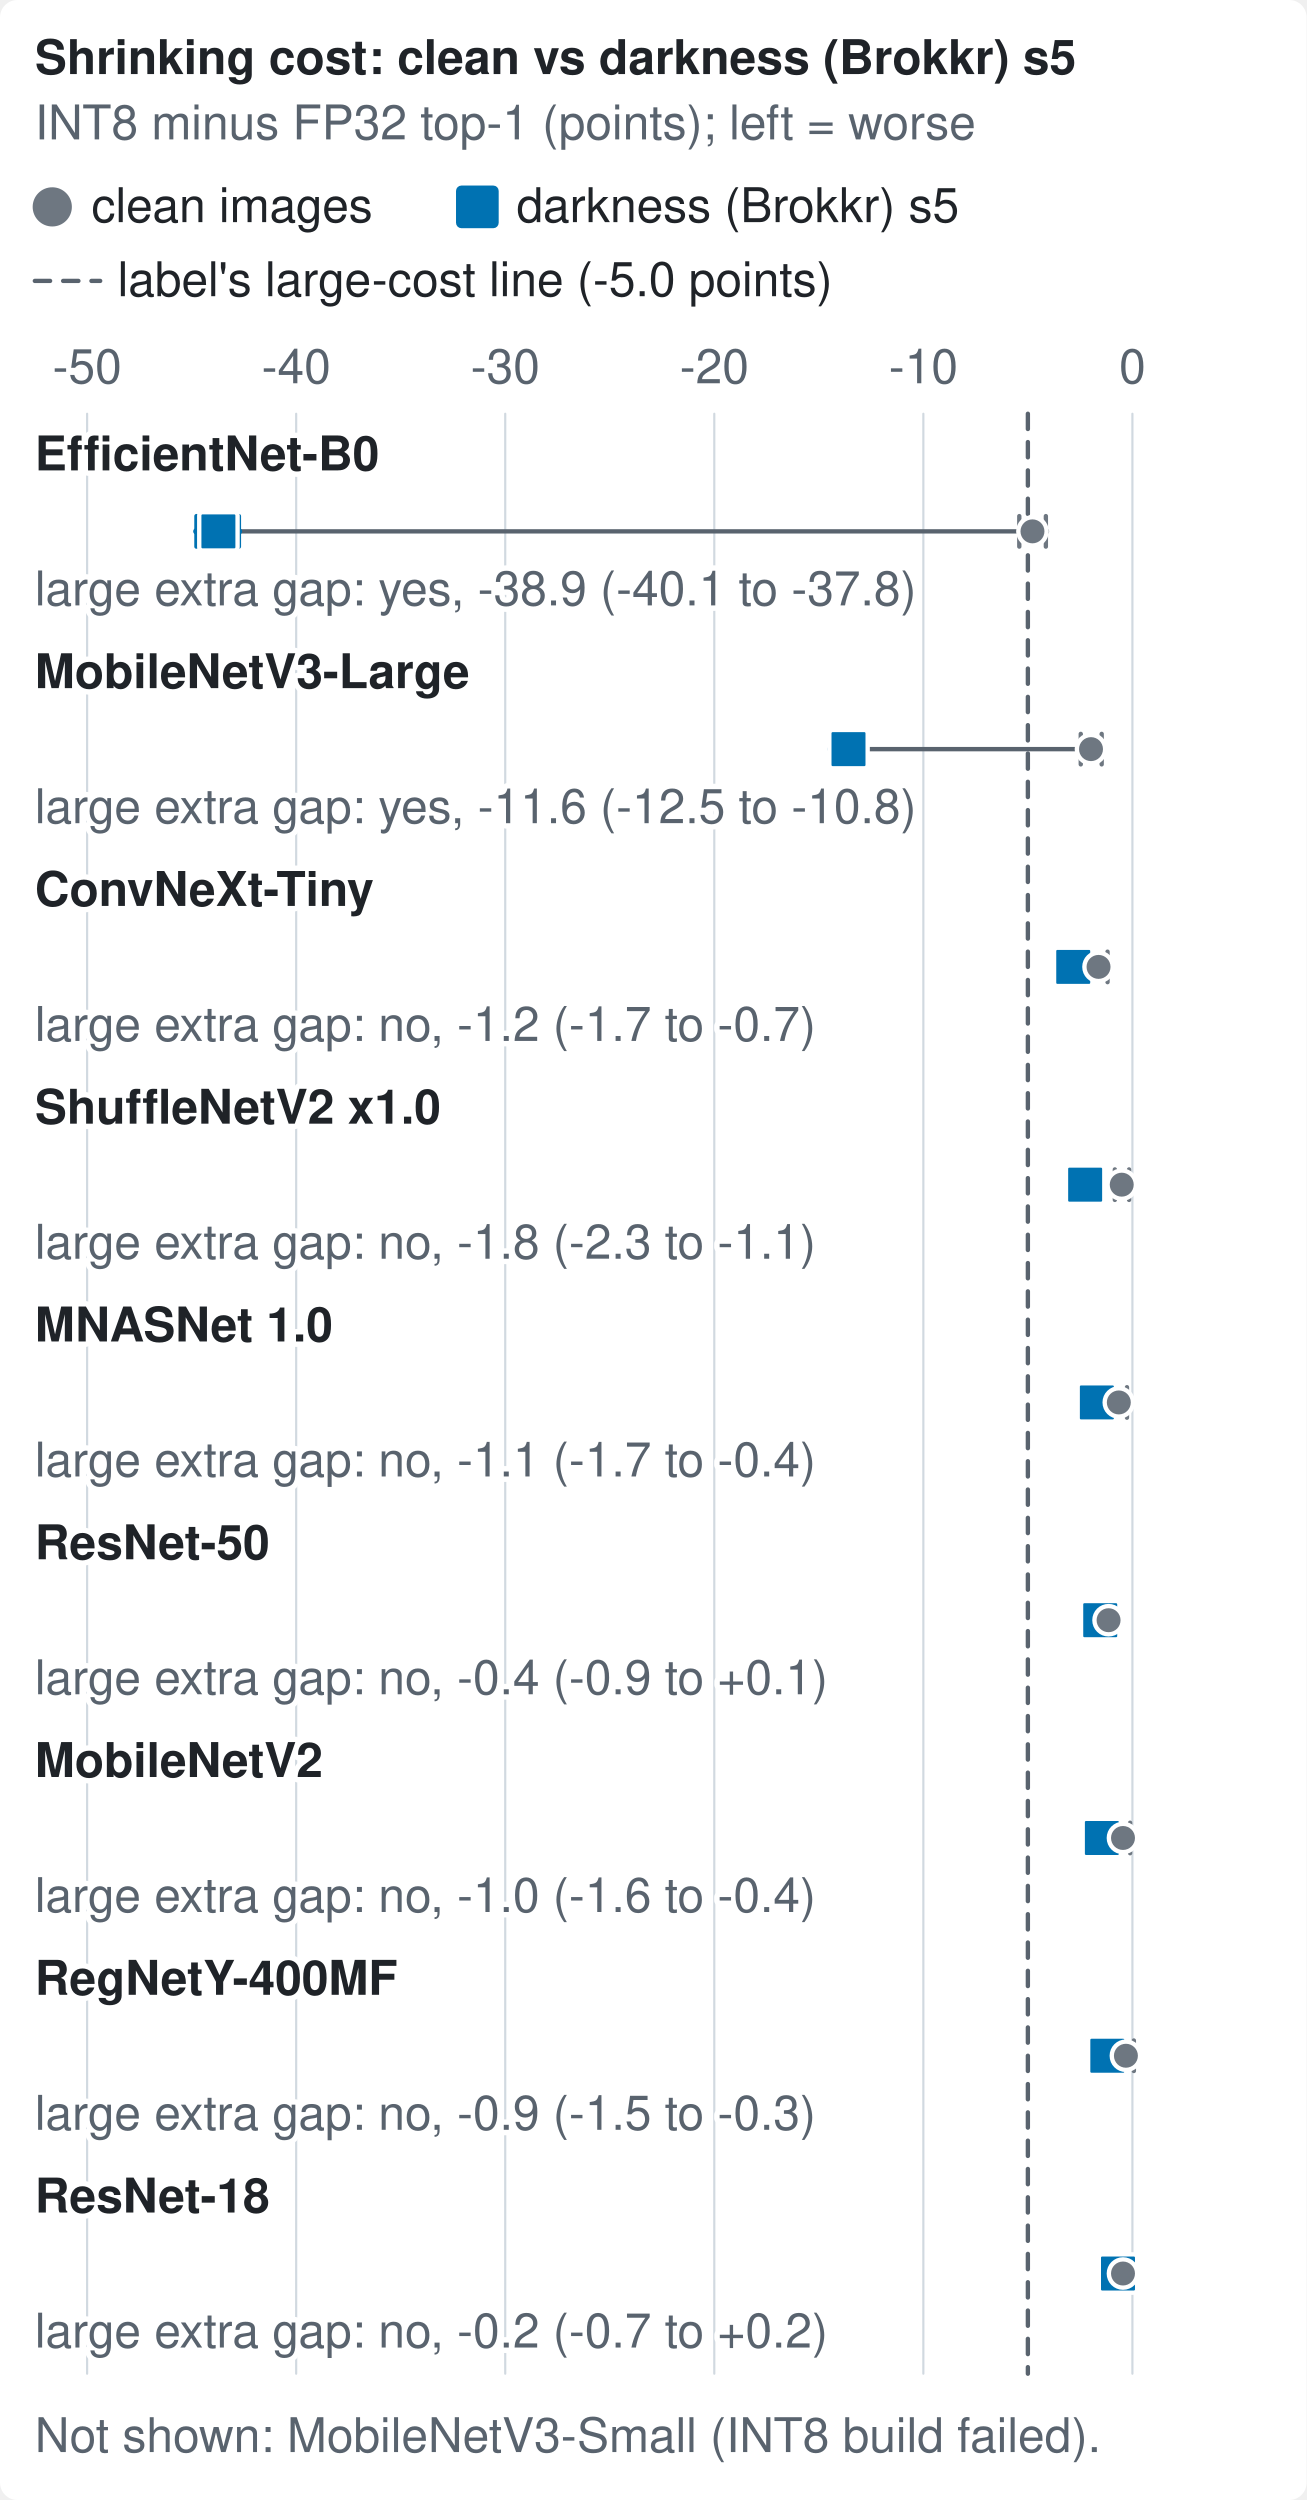
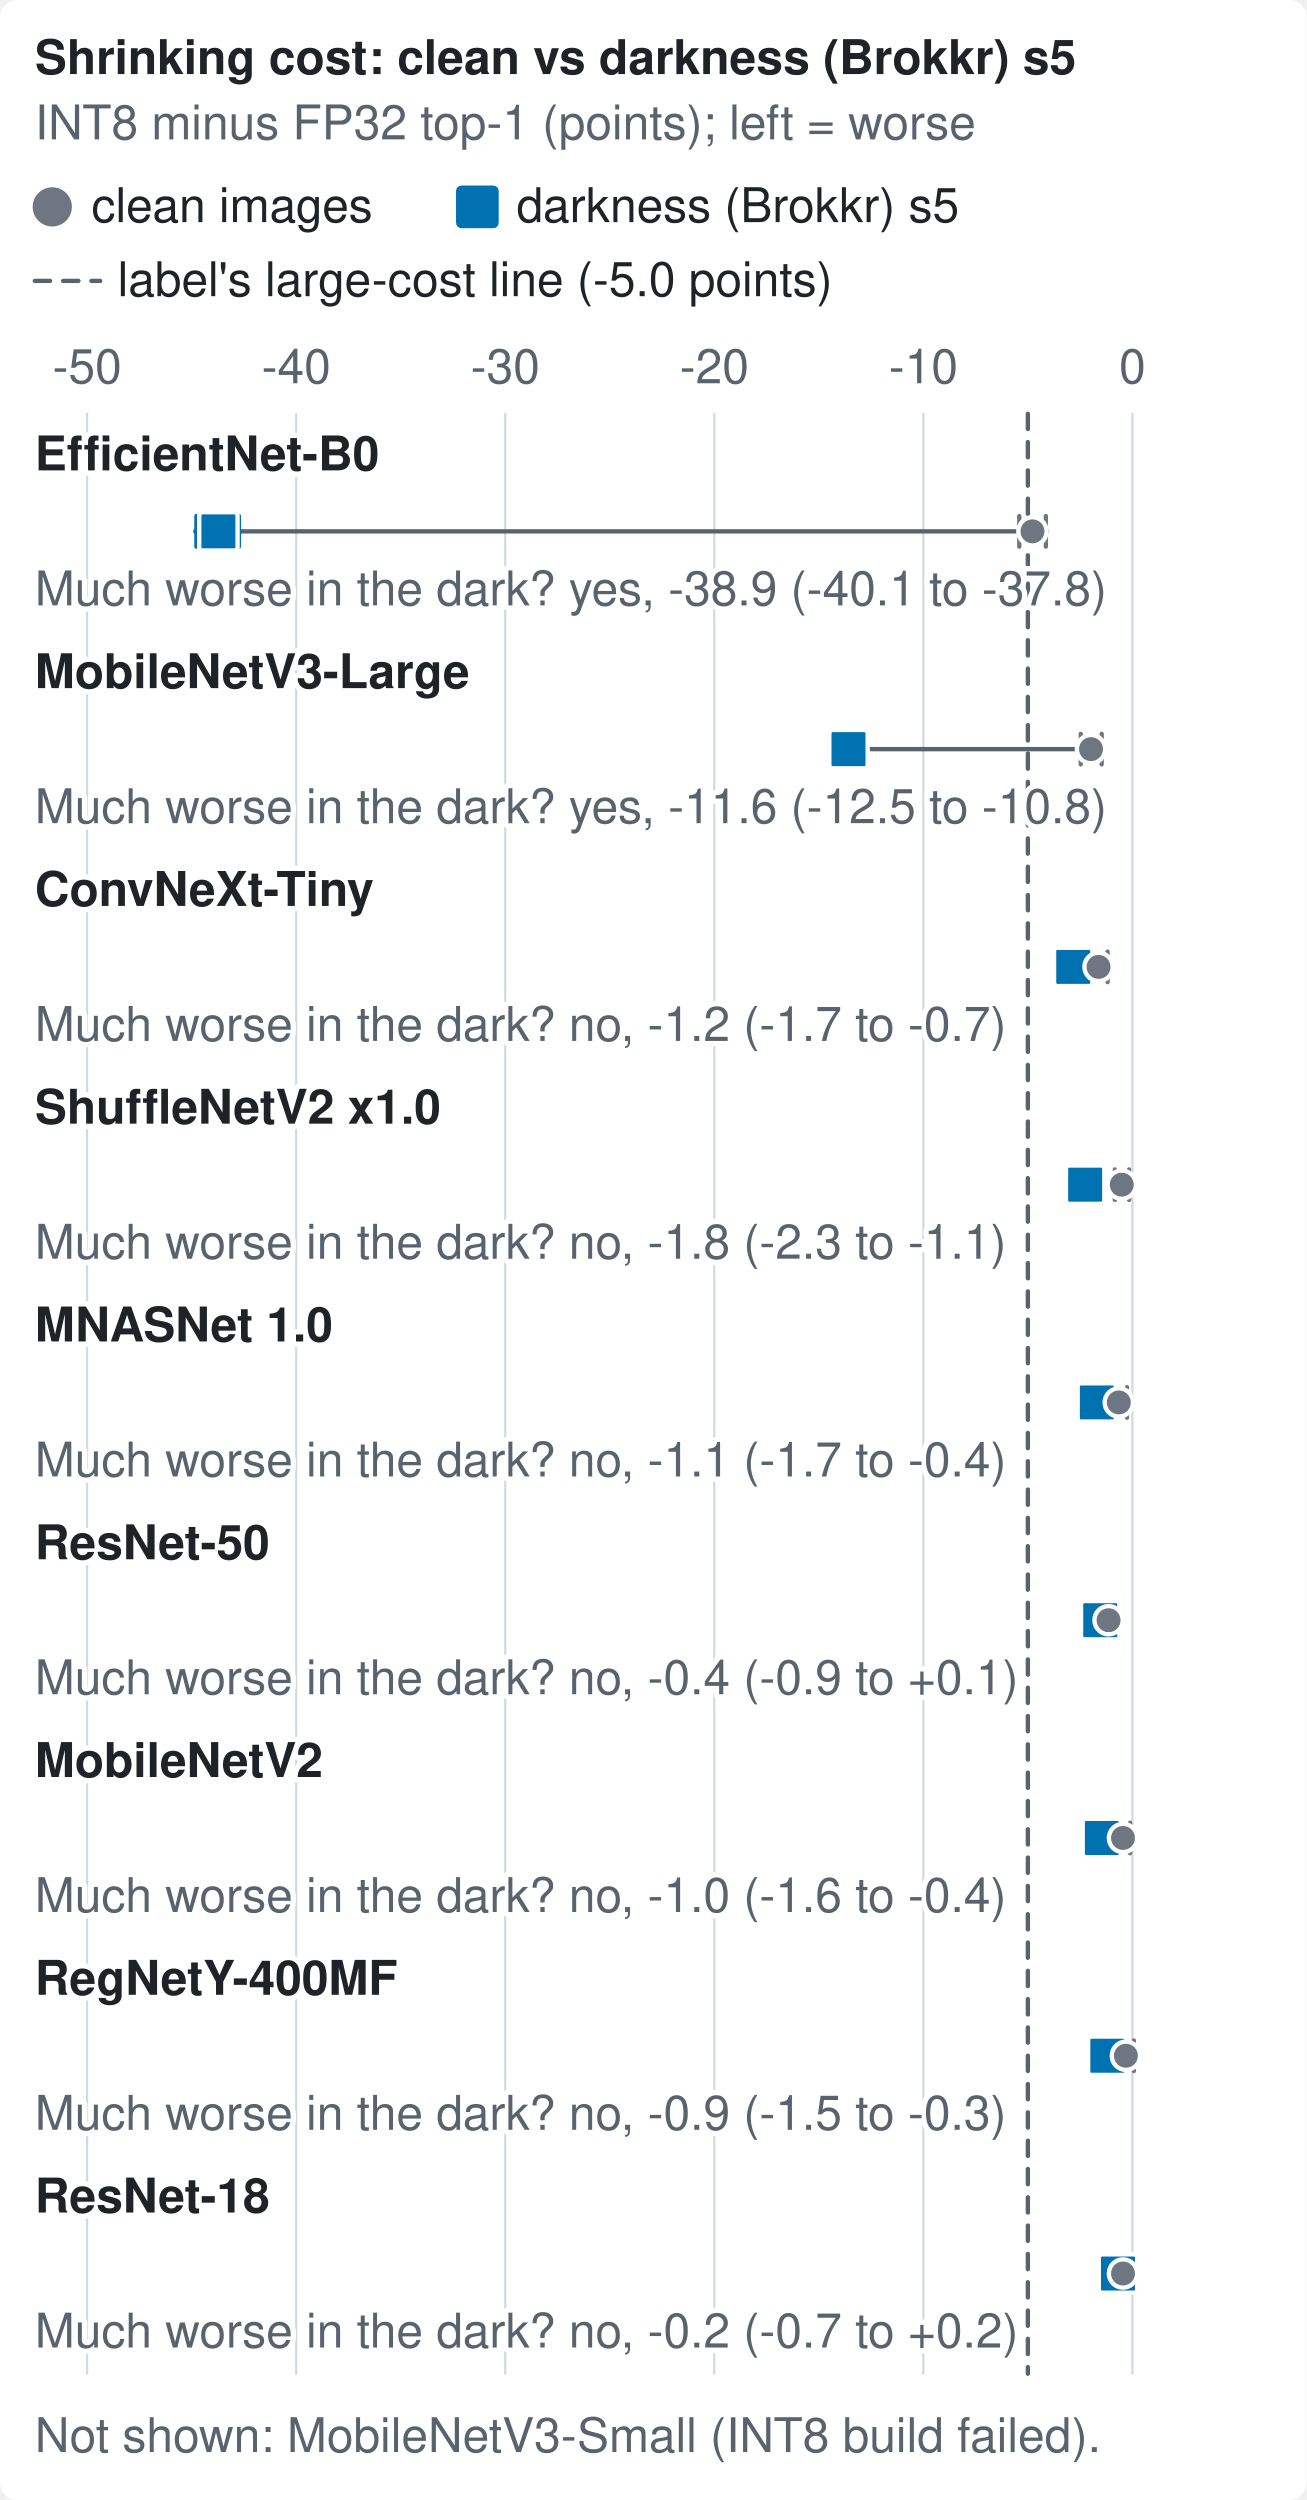
<svg xmlns="http://www.w3.org/2000/svg" viewBox="0 0 600 1148" width="600" height="1148" role="img" aria-labelledby="title desc" font-family="system-ui, -apple-system, 'Segoe UI', Helvetica, Arial, sans-serif" data-theme="light" data-surface="#ffffff" data-min-display-px="310">
  <rect width="600" height="1148" rx="8" fill="#ffffff" />
  <text x="16.00" y="34.00" font-size="22" fill="#1f2328" font-weight="600">Shrinking cost: clean vs darkness (Brokkr) s5</text>
  <text x="16.00" y="64.00" font-size="22" fill="#59636e">INT8 minus FP32 top-1 (points); left = worse</text>
  <circle cx="24.00" cy="95.00" r="8" fill="#6e7781" stroke="#6e7781" stroke-width="2" />
  <text x="42.00" y="102.00" font-size="22" fill="#1f2328">clean images</text>
  <rect x="210.40" y="86.20" width="17.6" height="17.6" rx="1.5" fill="#0072b2" stroke="#0072b2" stroke-width="2" />
  <text x="237.20" y="102.00" font-size="22" fill="#1f2328">darkness (Brokkr) s5</text>
  <line x1="16.00" y1="129.00" x2="46.00" y2="129.00" stroke="#59636e" stroke-width="2" stroke-dasharray="7 6" stroke-linecap="round" />
  <text x="54.00" y="136.00" font-size="22" fill="#1f2328">label's large-cost line (-5.0 points)</text>
  <line x1="40.00" y1="190.00" x2="40.00" y2="1090.00" stroke="#d1d9e0" stroke-width="1" stroke-linecap="round" />
  <text x="40.00" y="176.00" font-size="22" fill="#59636e" text-anchor="middle" data-part="tick" data-axis="x" data-tick="-0.5">-50</text>
  <line x1="136.00" y1="190.00" x2="136.00" y2="1090.00" stroke="#d1d9e0" stroke-width="1" stroke-linecap="round" />
  <text x="136.00" y="176.00" font-size="22" fill="#59636e" text-anchor="middle" data-part="tick" data-axis="x" data-tick="-0.4">-40</text>
  <line x1="232.00" y1="190.00" x2="232.00" y2="1090.00" stroke="#d1d9e0" stroke-width="1" stroke-linecap="round" />
  <text x="232.00" y="176.00" font-size="22" fill="#59636e" text-anchor="middle" data-part="tick" data-axis="x" data-tick="-0.3">-30</text>
  <line x1="328.00" y1="190.00" x2="328.00" y2="1090.00" stroke="#d1d9e0" stroke-width="1" stroke-linecap="round" />
  <text x="328.00" y="176.00" font-size="22" fill="#59636e" text-anchor="middle" data-part="tick" data-axis="x" data-tick="-0.2">-20</text>
  <line x1="424.00" y1="190.00" x2="424.00" y2="1090.00" stroke="#d1d9e0" stroke-width="1" stroke-linecap="round" />
  <text x="424.00" y="176.00" font-size="22" fill="#59636e" text-anchor="middle" data-part="tick" data-axis="x" data-tick="-0.1">-10</text>
  <line x1="520.00" y1="190.00" x2="520.00" y2="1090.00" stroke="#d1d9e0" stroke-width="1" stroke-linecap="round" />
  <text x="520.00" y="176.00" font-size="22" fill="#59636e" text-anchor="middle" data-part="tick" data-axis="x" data-tick="0.0">0</text>
  <line x1="472.00" y1="190.00" x2="472.00" y2="1090.00" stroke="#59636e" stroke-width="2" stroke-dasharray="7 6" stroke-linecap="round" data-v="large_cost_line" data-part="line" data-axis="x" />
  <text x="16.00" y="216.00" font-size="22" fill="#1f2328" font-weight="600" stroke="#ffffff" stroke-width="5" stroke-linejoin="round" paint-order="stroke">EfficientNet-B0</text>
  <line x1="474.11" y1="244.00" x2="100.29" y2="244.00" stroke="#59636e" stroke-width="2" stroke-linecap="round" />
  <line x1="90.21" y1="244.00" x2="109.70" y2="244.00" stroke="#0072b2" stroke-width="3" stroke-linecap="round" data-v="efficientnet_b0.dark" data-part="ci" data-axis="x" />
  <line x1="90.21" y1="237.00" x2="90.21" y2="251.00" stroke="#0072b2" stroke-width="2" stroke-linecap="round" />
  <line x1="109.70" y1="237.00" x2="109.70" y2="251.00" stroke="#0072b2" stroke-width="2" stroke-linecap="round" />
  <line x1="468.06" y1="244.00" x2="480.26" y2="244.00" stroke="#6e7781" stroke-width="3" stroke-linecap="round" data-v="efficientnet_b0.clean" data-part="ci" data-axis="x" />
  <line x1="468.06" y1="237.00" x2="468.06" y2="251.00" stroke="#6e7781" stroke-width="2" stroke-linecap="round" />
  <line x1="480.26" y1="237.00" x2="480.26" y2="251.00" stroke="#6e7781" stroke-width="2" stroke-linecap="round" />
  <rect x="91.49" y="235.20" width="17.60" height="17.60" rx="1.5" fill="#0072b2" stroke="#ffffff" stroke-width="2" data-v="efficientnet_b0.dark" data-part="mark" data-axis="x" />
  <circle cx="474.11" cy="244.00" r="6.5" fill="#6e7781" stroke="#ffffff" stroke-width="2" data-v="efficientnet_b0.clean" data-part="mark" data-axis="x" />
-   <text x="16.00" y="278.00" font-size="22" fill="#59636e" stroke="#ffffff" stroke-width="5" stroke-linejoin="round" paint-order="stroke">large extra gap: yes, -38.9 (-40.1 to -37.8)</text>
+   <text x="16.00" y="278.00" font-size="22" fill="#59636e" stroke="#ffffff" stroke-width="5" stroke-linejoin="round" paint-order="stroke">Much worse in the dark? yes, -38.9 (-40.1 to -37.8)</text>
  <text x="16.00" y="316.00" font-size="22" fill="#1f2328" font-weight="600" stroke="#ffffff" stroke-width="5" stroke-linejoin="round" paint-order="stroke">MobileNetV3-Large</text>
  <line x1="500.99" y1="344.00" x2="389.63" y2="344.00" stroke="#59636e" stroke-width="2" stroke-linecap="round" />
  <line x1="381.47" y1="344.00" x2="397.41" y2="344.00" stroke="#0072b2" stroke-width="3" stroke-linecap="round" data-v="mobilenet_v3_large.dark" data-part="ci" data-axis="x" />
  <line x1="381.47" y1="337.00" x2="381.47" y2="351.00" stroke="#0072b2" stroke-width="2" stroke-linecap="round" />
  <line x1="397.41" y1="337.00" x2="397.41" y2="351.00" stroke="#0072b2" stroke-width="2" stroke-linecap="round" />
  <line x1="496.29" y1="344.00" x2="505.89" y2="344.00" stroke="#6e7781" stroke-width="3" stroke-linecap="round" data-v="mobilenet_v3_large.clean" data-part="ci" data-axis="x" />
  <line x1="496.29" y1="337.00" x2="496.29" y2="351.00" stroke="#6e7781" stroke-width="2" stroke-linecap="round" />
  <line x1="505.89" y1="337.00" x2="505.89" y2="351.00" stroke="#6e7781" stroke-width="2" stroke-linecap="round" />
  <rect x="380.83" y="335.20" width="17.60" height="17.60" rx="1.5" fill="#0072b2" stroke="#ffffff" stroke-width="2" data-v="mobilenet_v3_large.dark" data-part="mark" data-axis="x" />
  <circle cx="500.99" cy="344.00" r="6.5" fill="#6e7781" stroke="#ffffff" stroke-width="2" data-v="mobilenet_v3_large.clean" data-part="mark" data-axis="x" />
-   <text x="16.00" y="378.00" font-size="22" fill="#59636e" stroke="#ffffff" stroke-width="5" stroke-linejoin="round" paint-order="stroke">large extra gap: yes, -11.6 (-12.5 to -10.8)</text>
+   <text x="16.00" y="378.00" font-size="22" fill="#59636e" stroke="#ffffff" stroke-width="5" stroke-linejoin="round" paint-order="stroke">Much worse in the dark? yes, -11.6 (-12.5 to -10.8)</text>
  <text x="16.00" y="416.00" font-size="22" fill="#1f2328" font-weight="600" stroke="#ffffff" stroke-width="5" stroke-linejoin="round" paint-order="stroke">ConvNeXt-Tiny</text>
  <line x1="504.45" y1="444.00" x2="492.83" y2="444.00" stroke="#59636e" stroke-width="2" stroke-linecap="round" />
  <line x1="488.41" y1="444.00" x2="497.63" y2="444.00" stroke="#0072b2" stroke-width="3" stroke-linecap="round" data-v="convnext_tiny.dark" data-part="ci" data-axis="x" />
  <line x1="488.41" y1="437.00" x2="488.41" y2="451.00" stroke="#0072b2" stroke-width="2" stroke-linecap="round" />
  <line x1="497.63" y1="437.00" x2="497.63" y2="451.00" stroke="#0072b2" stroke-width="2" stroke-linecap="round" />
  <line x1="500.51" y1="444.00" x2="508.58" y2="444.00" stroke="#6e7781" stroke-width="3" stroke-linecap="round" data-v="convnext_tiny.clean" data-part="ci" data-axis="x" />
  <line x1="500.51" y1="437.00" x2="500.51" y2="451.00" stroke="#6e7781" stroke-width="2" stroke-linecap="round" />
  <line x1="508.58" y1="437.00" x2="508.58" y2="451.00" stroke="#6e7781" stroke-width="2" stroke-linecap="round" />
  <rect x="484.03" y="435.20" width="17.60" height="17.60" rx="1.5" fill="#0072b2" stroke="#ffffff" stroke-width="2" data-v="convnext_tiny.dark" data-part="mark" data-axis="x" />
  <circle cx="504.45" cy="444.00" r="6.5" fill="#6e7781" stroke="#ffffff" stroke-width="2" data-v="convnext_tiny.clean" data-part="mark" data-axis="x" />
-   <text x="16.00" y="478.00" font-size="22" fill="#59636e" stroke="#ffffff" stroke-width="5" stroke-linejoin="round" paint-order="stroke">large extra gap: no, -1.2 (-1.7 to -0.7)</text>
+   <text x="16.00" y="478.00" font-size="22" fill="#59636e" stroke="#ffffff" stroke-width="5" stroke-linejoin="round" paint-order="stroke">Much worse in the dark? no, -1.2 (-1.7 to -0.7)</text>
  <text x="16.00" y="516.00" font-size="22" fill="#1f2328" font-weight="600" stroke="#ffffff" stroke-width="5" stroke-linejoin="round" paint-order="stroke">ShuffleNetV2 x1.0</text>
  <line x1="515.10" y1="544.00" x2="498.30" y2="544.00" stroke="#59636e" stroke-width="2" stroke-linecap="round" />
  <line x1="493.50" y1="544.00" x2="503.20" y2="544.00" stroke="#0072b2" stroke-width="3" stroke-linecap="round" data-v="shufflenet_v2_x1_0.dark" data-part="ci" data-axis="x" />
  <line x1="493.50" y1="537.00" x2="493.50" y2="551.00" stroke="#0072b2" stroke-width="2" stroke-linecap="round" />
  <line x1="503.20" y1="537.00" x2="503.20" y2="551.00" stroke="#0072b2" stroke-width="2" stroke-linecap="round" />
  <line x1="511.94" y1="544.00" x2="518.47" y2="544.00" stroke="#6e7781" stroke-width="3" stroke-linecap="round" data-v="shufflenet_v2_x1_0.clean" data-part="ci" data-axis="x" />
  <line x1="511.94" y1="537.00" x2="511.94" y2="551.00" stroke="#6e7781" stroke-width="2" stroke-linecap="round" />
  <line x1="518.47" y1="537.00" x2="518.47" y2="551.00" stroke="#6e7781" stroke-width="2" stroke-linecap="round" />
  <rect x="489.50" y="535.20" width="17.60" height="17.60" rx="1.5" fill="#0072b2" stroke="#ffffff" stroke-width="2" data-v="shufflenet_v2_x1_0.dark" data-part="mark" data-axis="x" />
  <circle cx="515.10" cy="544.00" r="6.5" fill="#6e7781" stroke="#ffffff" stroke-width="2" data-v="shufflenet_v2_x1_0.clean" data-part="mark" data-axis="x" />
-   <text x="16.00" y="578.00" font-size="22" fill="#59636e" stroke="#ffffff" stroke-width="5" stroke-linejoin="round" paint-order="stroke">large extra gap: no, -1.8 (-2.3 to -1.1)</text>
+   <text x="16.00" y="578.00" font-size="22" fill="#59636e" stroke="#ffffff" stroke-width="5" stroke-linejoin="round" paint-order="stroke">Much worse in the dark? no, -1.8 (-2.3 to -1.1)</text>
  <text x="16.00" y="616.00" font-size="22" fill="#1f2328" font-weight="600" stroke="#ffffff" stroke-width="5" stroke-linejoin="round" paint-order="stroke">MNASNet 1.0</text>
  <line x1="513.76" y1="644.00" x2="503.68" y2="644.00" stroke="#59636e" stroke-width="2" stroke-linecap="round" />
  <line x1="498.69" y1="644.00" x2="508.48" y2="644.00" stroke="#0072b2" stroke-width="3" stroke-linecap="round" data-v="mnasnet1_0.dark" data-part="ci" data-axis="x" />
  <line x1="498.69" y1="637.00" x2="498.69" y2="651.00" stroke="#0072b2" stroke-width="2" stroke-linecap="round" />
  <line x1="508.48" y1="637.00" x2="508.48" y2="651.00" stroke="#0072b2" stroke-width="2" stroke-linecap="round" />
  <line x1="509.92" y1="644.00" x2="517.50" y2="644.00" stroke="#6e7781" stroke-width="3" stroke-linecap="round" data-v="mnasnet1_0.clean" data-part="ci" data-axis="x" />
  <line x1="509.92" y1="637.00" x2="509.92" y2="651.00" stroke="#6e7781" stroke-width="2" stroke-linecap="round" />
  <line x1="517.50" y1="637.00" x2="517.50" y2="651.00" stroke="#6e7781" stroke-width="2" stroke-linecap="round" />
  <rect x="494.88" y="635.20" width="17.60" height="17.60" rx="1.5" fill="#0072b2" stroke="#ffffff" stroke-width="2" data-v="mnasnet1_0.dark" data-part="mark" data-axis="x" />
  <circle cx="513.76" cy="644.00" r="6.5" fill="#6e7781" stroke="#ffffff" stroke-width="2" data-v="mnasnet1_0.clean" data-part="mark" data-axis="x" />
-   <text x="16.00" y="678.00" font-size="22" fill="#59636e" stroke="#ffffff" stroke-width="5" stroke-linejoin="round" paint-order="stroke">large extra gap: no, -1.1 (-1.7 to -0.4)</text>
+   <text x="16.00" y="678.00" font-size="22" fill="#59636e" stroke="#ffffff" stroke-width="5" stroke-linejoin="round" paint-order="stroke">Much worse in the dark? no, -1.1 (-1.7 to -0.4)</text>
  <text x="16.00" y="716.00" font-size="22" fill="#1f2328" font-weight="600" stroke="#ffffff" stroke-width="5" stroke-linejoin="round" paint-order="stroke">ResNet-50</text>
  <line x1="509.06" y1="744.00" x2="505.22" y2="744.00" stroke="#59636e" stroke-width="2" stroke-linecap="round" />
  <line x1="500.61" y1="744.00" x2="509.63" y2="744.00" stroke="#0072b2" stroke-width="3" stroke-linecap="round" data-v="resnet50.dark" data-part="ci" data-axis="x" />
  <line x1="500.61" y1="737.00" x2="500.61" y2="751.00" stroke="#0072b2" stroke-width="2" stroke-linecap="round" />
  <line x1="509.63" y1="737.00" x2="509.63" y2="751.00" stroke="#0072b2" stroke-width="2" stroke-linecap="round" />
  <line x1="505.21" y1="744.00" x2="512.51" y2="744.00" stroke="#6e7781" stroke-width="3" stroke-linecap="round" data-v="resnet50.clean" data-part="ci" data-axis="x" />
  <line x1="505.21" y1="737.00" x2="505.21" y2="751.00" stroke="#6e7781" stroke-width="2" stroke-linecap="round" />
  <line x1="512.51" y1="737.00" x2="512.51" y2="751.00" stroke="#6e7781" stroke-width="2" stroke-linecap="round" />
  <rect x="496.42" y="735.20" width="17.60" height="17.60" rx="1.5" fill="#0072b2" stroke="#ffffff" stroke-width="2" data-v="resnet50.dark" data-part="mark" data-axis="x" />
  <circle cx="509.06" cy="744.00" r="6.5" fill="#6e7781" stroke="#ffffff" stroke-width="2" data-v="resnet50.clean" data-part="mark" data-axis="x" />
-   <text x="16.00" y="778.00" font-size="22" fill="#59636e" stroke="#ffffff" stroke-width="5" stroke-linejoin="round" paint-order="stroke">large extra gap: no, -0.4 (-0.9 to +0.1)</text>
+   <text x="16.00" y="778.00" font-size="22" fill="#59636e" stroke="#ffffff" stroke-width="5" stroke-linejoin="round" paint-order="stroke">Much worse in the dark? no, -0.4 (-0.9 to +0.1)</text>
  <text x="16.00" y="816.00" font-size="22" fill="#1f2328" font-weight="600" stroke="#ffffff" stroke-width="5" stroke-linejoin="round" paint-order="stroke">MobileNetV2</text>
  <line x1="515.68" y1="844.00" x2="505.98" y2="844.00" stroke="#59636e" stroke-width="2" stroke-linecap="round" />
  <line x1="500.51" y1="844.00" x2="510.98" y2="844.00" stroke="#0072b2" stroke-width="3" stroke-linecap="round" data-v="mobilenet_v2.dark" data-part="ci" data-axis="x" />
  <line x1="500.51" y1="837.00" x2="500.51" y2="851.00" stroke="#0072b2" stroke-width="2" stroke-linecap="round" />
  <line x1="510.98" y1="837.00" x2="510.98" y2="851.00" stroke="#0072b2" stroke-width="2" stroke-linecap="round" />
  <line x1="512.13" y1="844.00" x2="518.94" y2="844.00" stroke="#6e7781" stroke-width="3" stroke-linecap="round" data-v="mobilenet_v2.clean" data-part="ci" data-axis="x" />
  <line x1="512.13" y1="837.00" x2="512.13" y2="851.00" stroke="#6e7781" stroke-width="2" stroke-linecap="round" />
  <line x1="518.94" y1="837.00" x2="518.94" y2="851.00" stroke="#6e7781" stroke-width="2" stroke-linecap="round" />
  <rect x="497.18" y="835.20" width="17.60" height="17.60" rx="1.5" fill="#0072b2" stroke="#ffffff" stroke-width="2" data-v="mobilenet_v2.dark" data-part="mark" data-axis="x" />
  <circle cx="515.68" cy="844.00" r="6.5" fill="#6e7781" stroke="#ffffff" stroke-width="2" data-v="mobilenet_v2.clean" data-part="mark" data-axis="x" />
-   <text x="16.00" y="878.00" font-size="22" fill="#59636e" stroke="#ffffff" stroke-width="5" stroke-linejoin="round" paint-order="stroke">large extra gap: no, -1.0 (-1.6 to -0.4)</text>
+   <text x="16.00" y="878.00" font-size="22" fill="#59636e" stroke="#ffffff" stroke-width="5" stroke-linejoin="round" paint-order="stroke">Much worse in the dark? no, -1.0 (-1.6 to -0.4)</text>
  <text x="16.00" y="916.00" font-size="22" fill="#1f2328" font-weight="600" stroke="#ffffff" stroke-width="5" stroke-linejoin="round" paint-order="stroke">RegNetY-400MF</text>
  <line x1="517.02" y1="944.00" x2="508.48" y2="944.00" stroke="#59636e" stroke-width="2" stroke-linecap="round" />
  <line x1="504.16" y1="944.00" x2="513.09" y2="944.00" stroke="#0072b2" stroke-width="3" stroke-linecap="round" data-v="regnet_y_400mf.dark" data-part="ci" data-axis="x" />
  <line x1="504.16" y1="937.00" x2="504.16" y2="951.00" stroke="#0072b2" stroke-width="2" stroke-linecap="round" />
  <line x1="513.09" y1="937.00" x2="513.09" y2="951.00" stroke="#0072b2" stroke-width="2" stroke-linecap="round" />
  <line x1="513.28" y1="944.00" x2="520.67" y2="944.00" stroke="#6e7781" stroke-width="3" stroke-linecap="round" data-v="regnet_y_400mf.clean" data-part="ci" data-axis="x" />
  <line x1="513.28" y1="937.00" x2="513.28" y2="951.00" stroke="#6e7781" stroke-width="2" stroke-linecap="round" />
  <line x1="520.67" y1="937.00" x2="520.67" y2="951.00" stroke="#6e7781" stroke-width="2" stroke-linecap="round" />
  <rect x="499.68" y="935.20" width="17.60" height="17.60" rx="1.5" fill="#0072b2" stroke="#ffffff" stroke-width="2" data-v="regnet_y_400mf.dark" data-part="mark" data-axis="x" />
  <circle cx="517.02" cy="944.00" r="6.5" fill="#6e7781" stroke="#ffffff" stroke-width="2" data-v="regnet_y_400mf.clean" data-part="mark" data-axis="x" />
-   <text x="16.00" y="978.00" font-size="22" fill="#59636e" stroke="#ffffff" stroke-width="5" stroke-linejoin="round" paint-order="stroke">large extra gap: no, -0.9 (-1.5 to -0.3)</text>
+   <text x="16.00" y="978.00" font-size="22" fill="#59636e" stroke="#ffffff" stroke-width="5" stroke-linejoin="round" paint-order="stroke">Much worse in the dark? no, -0.9 (-1.5 to -0.3)</text>
  <text x="16.00" y="1016.00" font-size="22" fill="#1f2328" font-weight="600" stroke="#ffffff" stroke-width="5" stroke-linejoin="round" paint-order="stroke">ResNet-18</text>
  <line x1="515.68" y1="1044.00" x2="513.38" y2="1044.00" stroke="#59636e" stroke-width="2" stroke-linecap="round" />
  <line x1="509.82" y1="1044.00" x2="516.83" y2="1044.00" stroke="#0072b2" stroke-width="3" stroke-linecap="round" data-v="resnet18.dark" data-part="ci" data-axis="x" />
  <line x1="509.82" y1="1037.00" x2="509.82" y2="1051.00" stroke="#0072b2" stroke-width="2" stroke-linecap="round" />
  <line x1="516.83" y1="1037.00" x2="516.83" y2="1051.00" stroke="#0072b2" stroke-width="2" stroke-linecap="round" />
  <line x1="512.89" y1="1044.00" x2="518.47" y2="1044.00" stroke="#6e7781" stroke-width="3" stroke-linecap="round" data-v="resnet18.clean" data-part="ci" data-axis="x" />
  <line x1="512.89" y1="1037.00" x2="512.89" y2="1051.00" stroke="#6e7781" stroke-width="2" stroke-linecap="round" />
  <line x1="518.47" y1="1037.00" x2="518.47" y2="1051.00" stroke="#6e7781" stroke-width="2" stroke-linecap="round" />
  <rect x="504.58" y="1035.20" width="17.60" height="17.60" rx="1.5" fill="#0072b2" stroke="#ffffff" stroke-width="2" data-v="resnet18.dark" data-part="mark" data-axis="x" />
  <circle cx="515.68" cy="1044.00" r="6.5" fill="#6e7781" stroke="#ffffff" stroke-width="2" data-v="resnet18.clean" data-part="mark" data-axis="x" />
-   <text x="16.00" y="1078.00" font-size="22" fill="#59636e" stroke="#ffffff" stroke-width="5" stroke-linejoin="round" paint-order="stroke">large extra gap: no, -0.2 (-0.7 to +0.2)</text>
+   <text x="16.00" y="1078.00" font-size="22" fill="#59636e" stroke="#ffffff" stroke-width="5" stroke-linejoin="round" paint-order="stroke">Much worse in the dark? no, -0.2 (-0.7 to +0.2)</text>
  <text x="16.00" y="1126.00" font-size="22" fill="#59636e">Not shown: MobileNetV3-Small (INT8 build failed).</text>
</svg>
